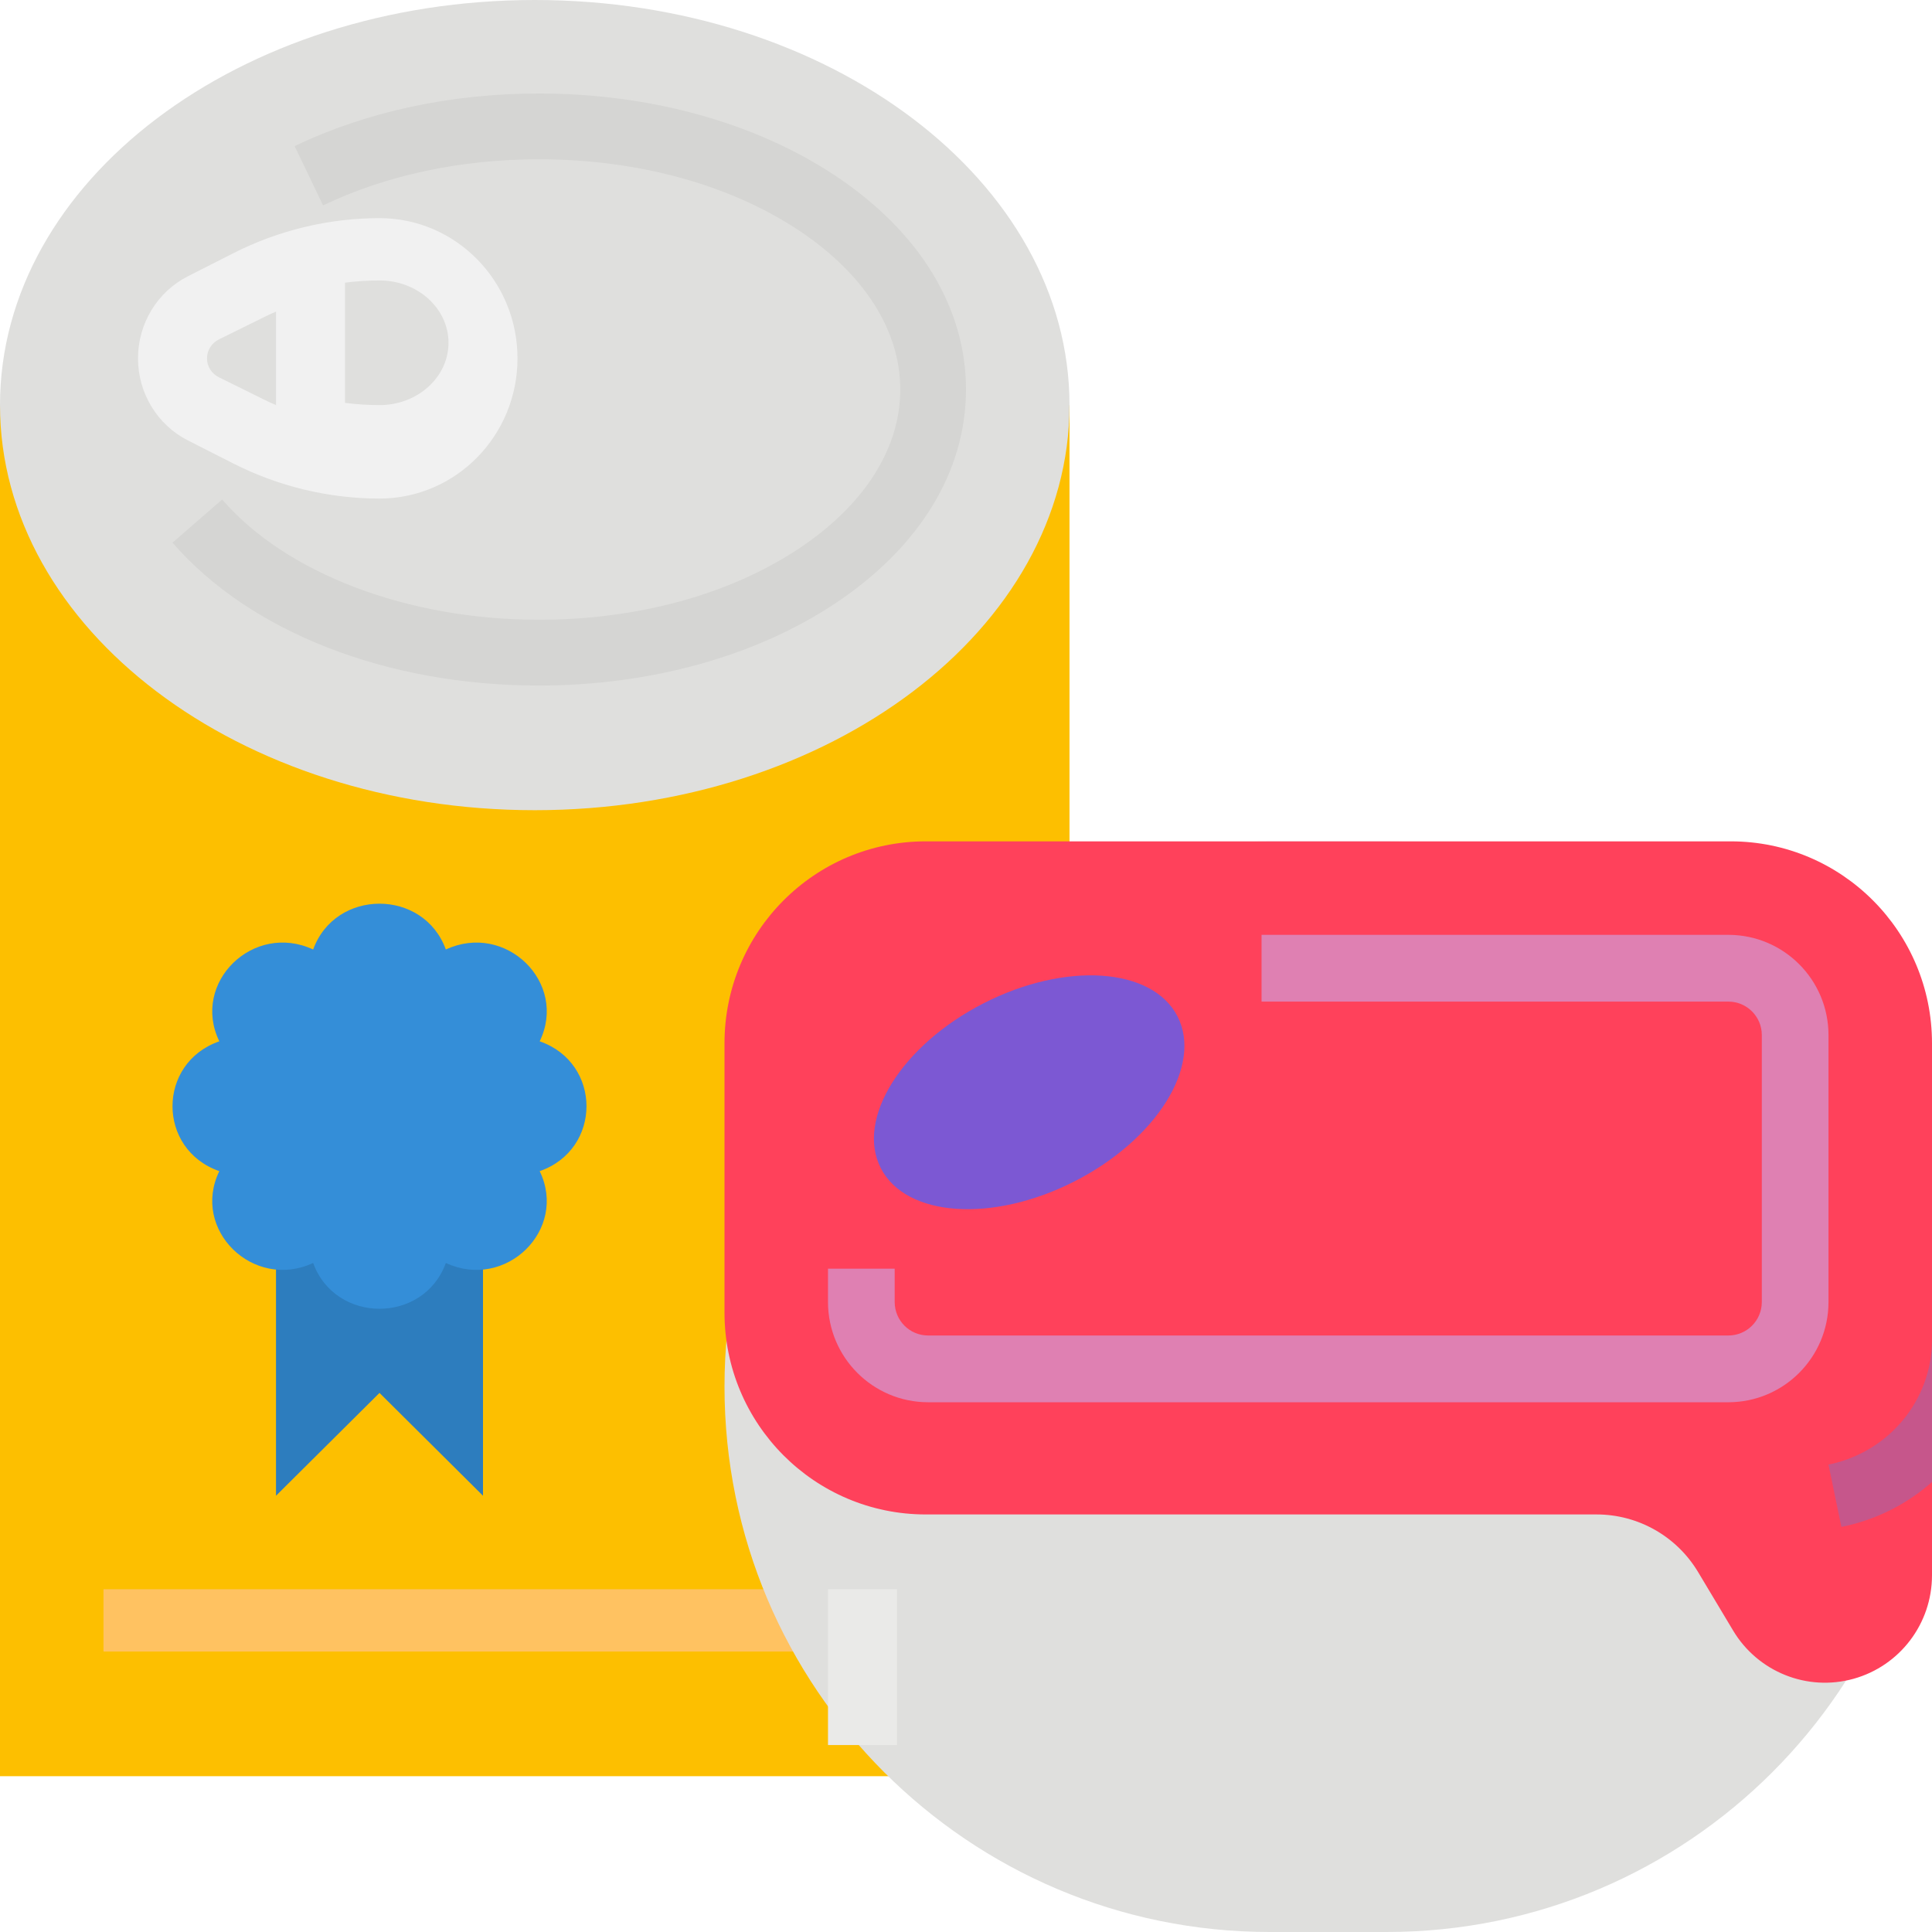
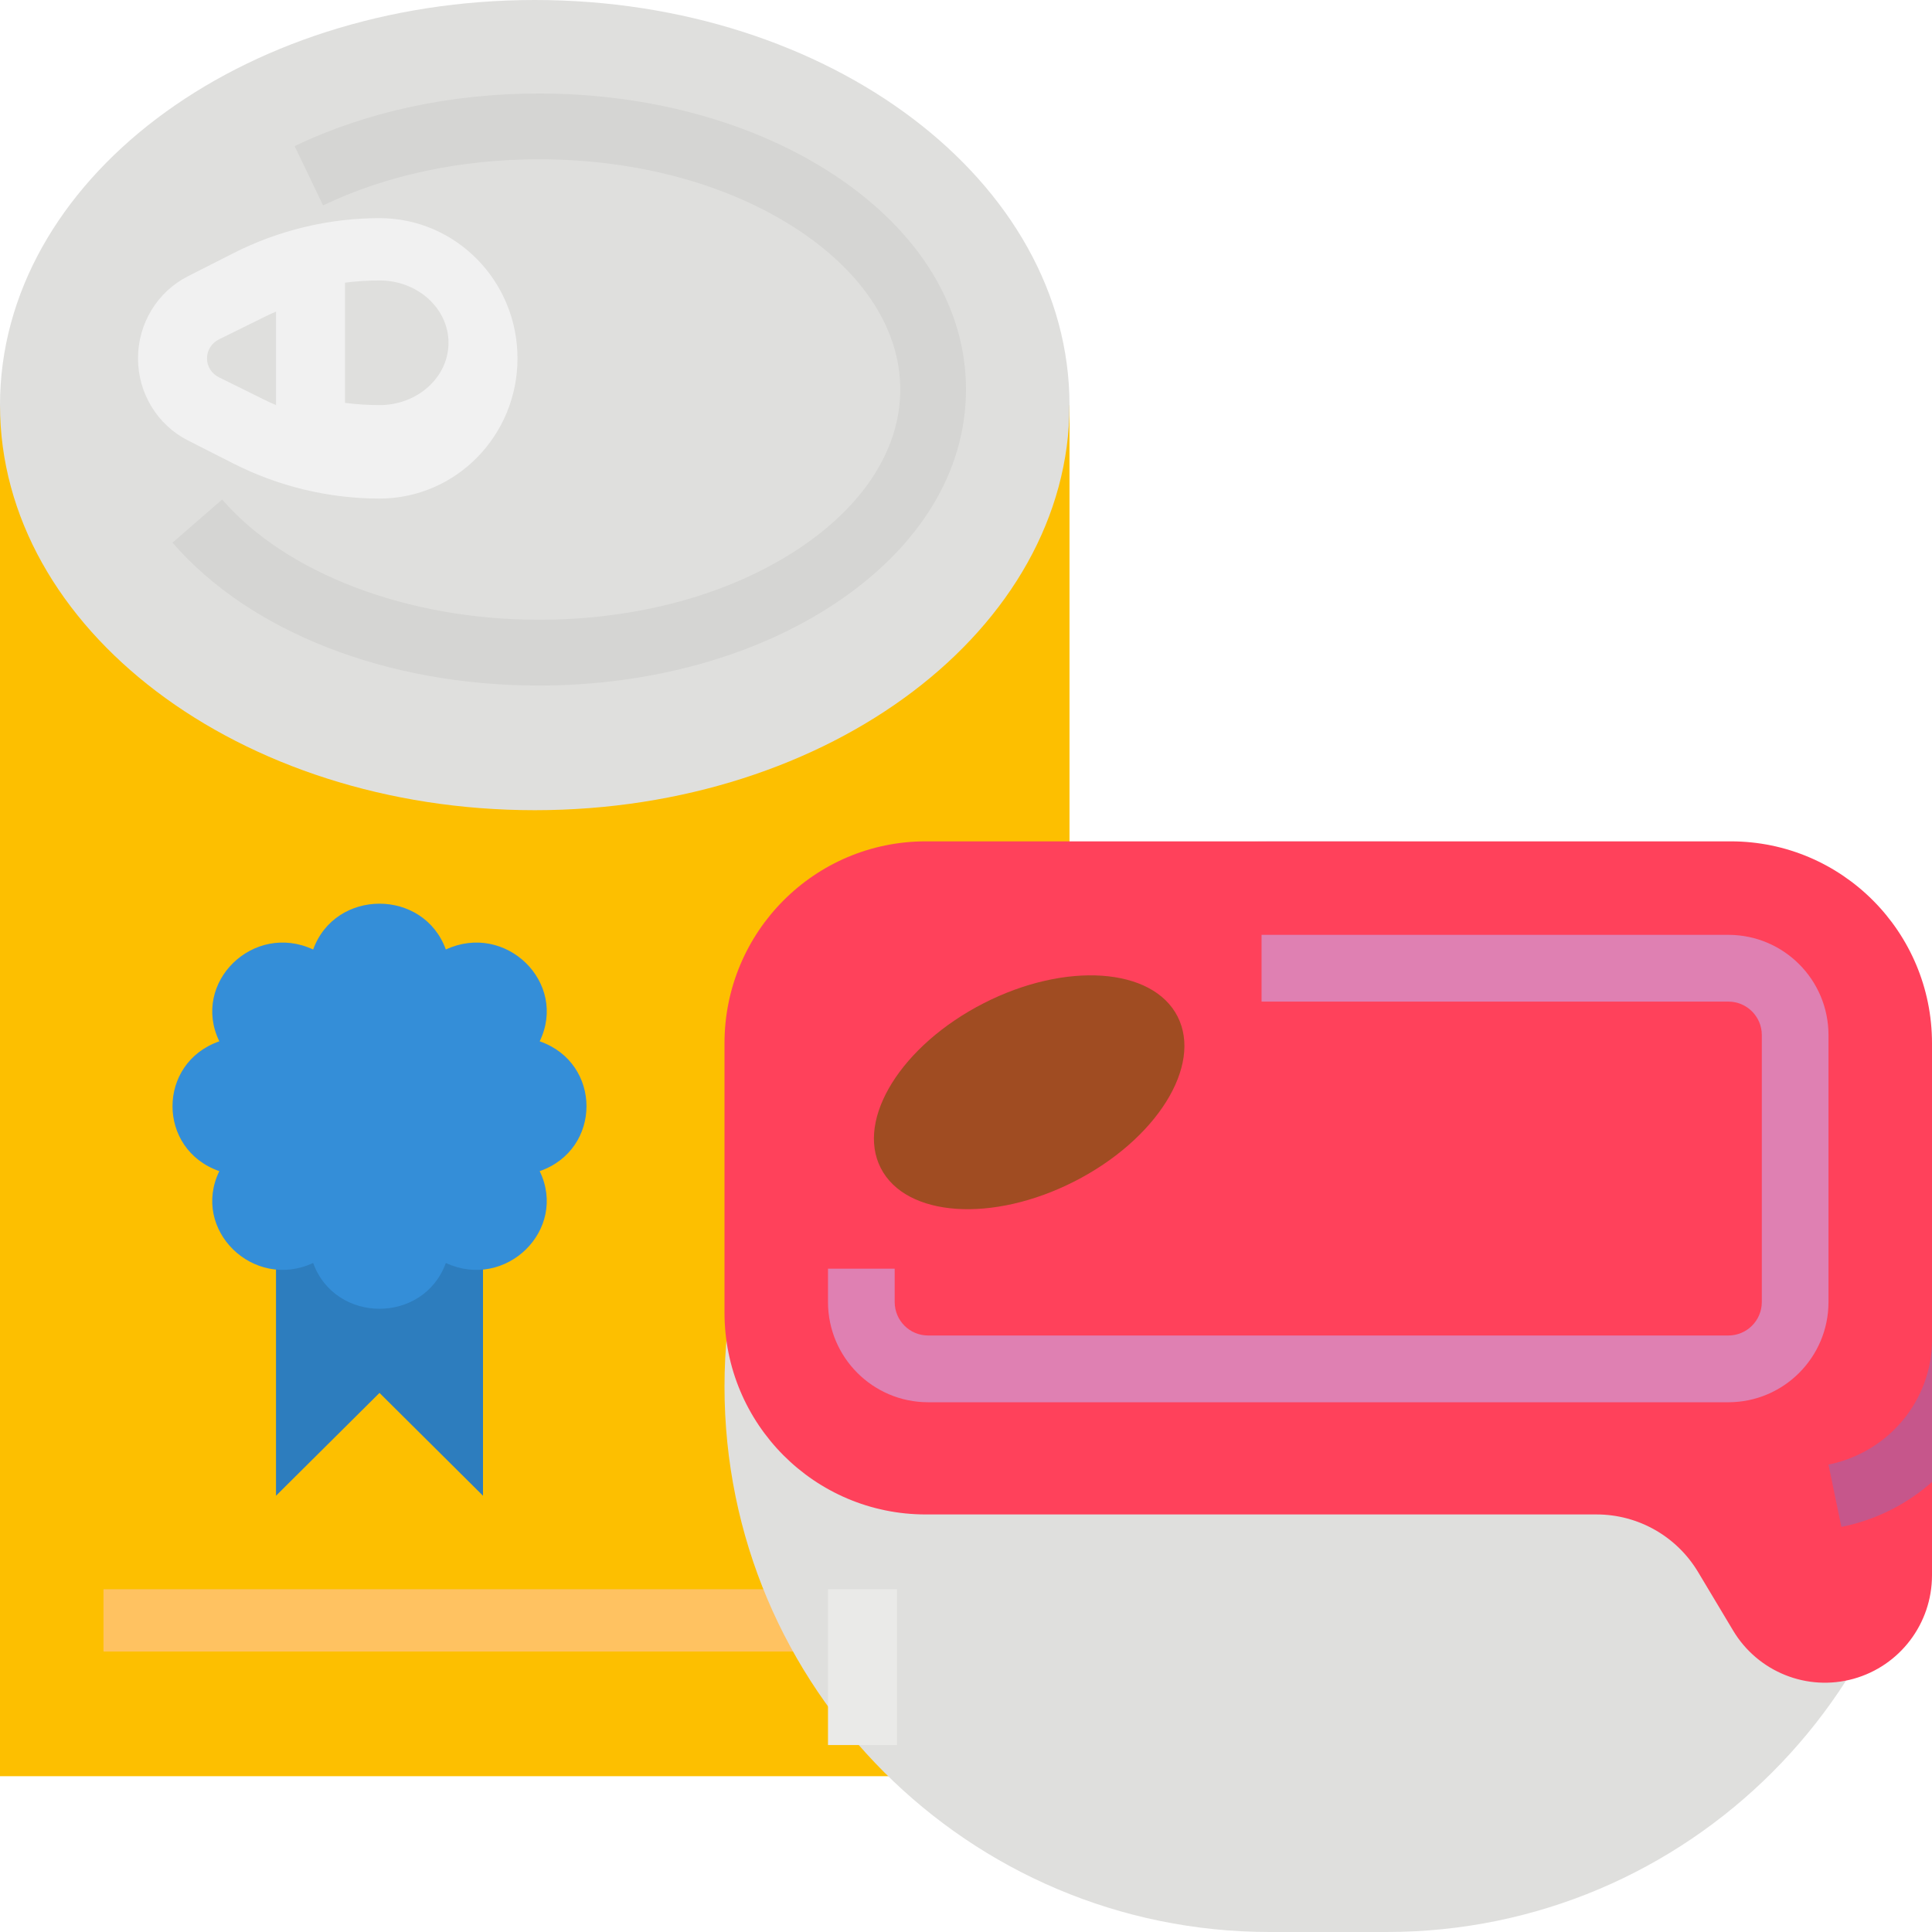
<svg xmlns="http://www.w3.org/2000/svg" width="56" height="56" viewBox="0 0 56 56" fill="none">
  <path d="M0 11.742H31V51.484H0V11.742Z" fill="#FDBF00" />
  <ellipse cx="15.5" cy="11.742" rx="15.5" ry="11.742" fill="#DFDFDD" />
  <path d="M15.619 19.871C11.218 19.871 7.248 18.323 5 15.729L6.439 14.479C8.302 16.629 11.82 17.964 15.619 17.964C18.486 17.964 21.168 17.228 23.172 15.89C25.057 14.632 26.095 12.999 26.095 11.29C26.095 9.582 25.057 7.948 23.172 6.69C21.168 5.353 18.486 4.617 15.619 4.617C13.35 4.617 11.187 5.079 9.364 5.954L8.541 4.235C10.619 3.237 13.066 2.71 15.619 2.71C18.857 2.71 21.915 3.56 24.229 5.104C26.661 6.727 28 8.924 28 11.29C28 13.657 26.661 15.854 24.229 17.477C21.915 19.021 18.857 19.871 15.619 19.871Z" fill="#D5D5D3" />
  <path fill-rule="evenodd" clip-rule="evenodd" d="M11 6.323C9.53 6.324 8.08 6.672 6.764 7.339L5.447 8.008C4.56 8.458 4 9.379 4 10.387C4 11.395 4.56 12.316 5.447 12.766L6.764 13.435C8.08 14.102 9.53 14.45 11 14.451C13.209 14.451 15 12.632 15 10.387C15 8.142 13.209 6.323 11 6.323ZM6.342 10.934C6.132 10.83 6 10.619 6 10.387C6 10.155 6.132 9.944 6.342 9.84L7.659 9.189C7.771 9.133 7.885 9.082 8 9.032V11.742C7.885 11.692 7.771 11.641 7.659 11.585L6.342 10.934ZM10 11.678C10.331 11.72 10.665 11.741 11 11.742C12.105 11.742 13 10.933 13 9.935C13 8.938 12.105 8.129 11 8.129C10.665 8.13 10.331 8.151 10 8.193V11.678Z" fill="#F1F1F1" />
  <path d="M8 33.419V43.355L11 40.374L14 43.355V33.419H8Z" fill="#2D7DBE" />
  <path d="M15.643 30.183C16.468 28.485 14.658 26.715 12.923 27.522C12.28 25.751 9.72 25.751 9.077 27.522C7.342 26.714 5.533 28.485 6.357 30.183C4.548 30.812 4.548 33.317 6.357 33.946C5.532 35.644 7.342 37.414 9.077 36.608C9.72 38.378 12.28 38.378 12.923 36.608C14.658 37.415 16.467 35.644 15.643 33.946C17.452 33.317 17.452 30.812 15.643 30.183Z" fill="#348ED8" />
  <path d="M3 46.065H31V47.871H3V46.065Z" fill="#FFC261" />
  <rect x="21" y="24.387" width="35" height="31.613" rx="15.806" fill="#DFDFDD" />
  <path d="M56 30.24V45.66C56 47.06 55.069 48.287 53.725 48.661C52.38 49.035 50.953 48.462 50.235 47.262L49.222 45.57C48.602 44.532 47.484 43.897 46.278 43.897H26.833C23.612 43.897 21 41.276 21 38.044V30.24C21 27.008 23.612 24.387 26.833 24.387H50.167C53.388 24.387 56 27.008 56 30.24Z" fill="#FF415B" />
  <path d="M56 38.839V42.956C55.258 43.613 54.351 44.063 53.373 44.258L53 42.452C54.745 42.097 55.997 40.589 56 38.839V38.839Z" fill="#C6568B" />
  <path d="M26.9 40.645C25.299 40.643 24.002 39.344 24 37.742V36.774H25.933V37.742C25.934 38.276 26.366 38.709 26.9 38.71H50.1C50.634 38.709 51.066 38.276 51.067 37.742V30C51.066 29.466 50.634 29.033 50.1 29.032H36.567V27.097H50.1C51.701 27.099 52.998 28.397 53 30V37.742C52.998 39.344 51.701 40.643 50.1 40.645H26.9Z" fill="#DF80B2" />
-   <ellipse cx="29.831" cy="31.66" rx="4.83" ry="2.898" transform="rotate(-27.0517 29.8312 31.6602)" fill="#7C58D3" />
+   <ellipse cx="29.831" cy="31.66" rx="4.83" ry="2.898" transform="rotate(-27.0517 29.8312 31.6602)" fill="#A04C22" />
  <path d="M24 46.065H26V50.581H24V46.065Z" fill="#EAEAE8" />
</svg>
